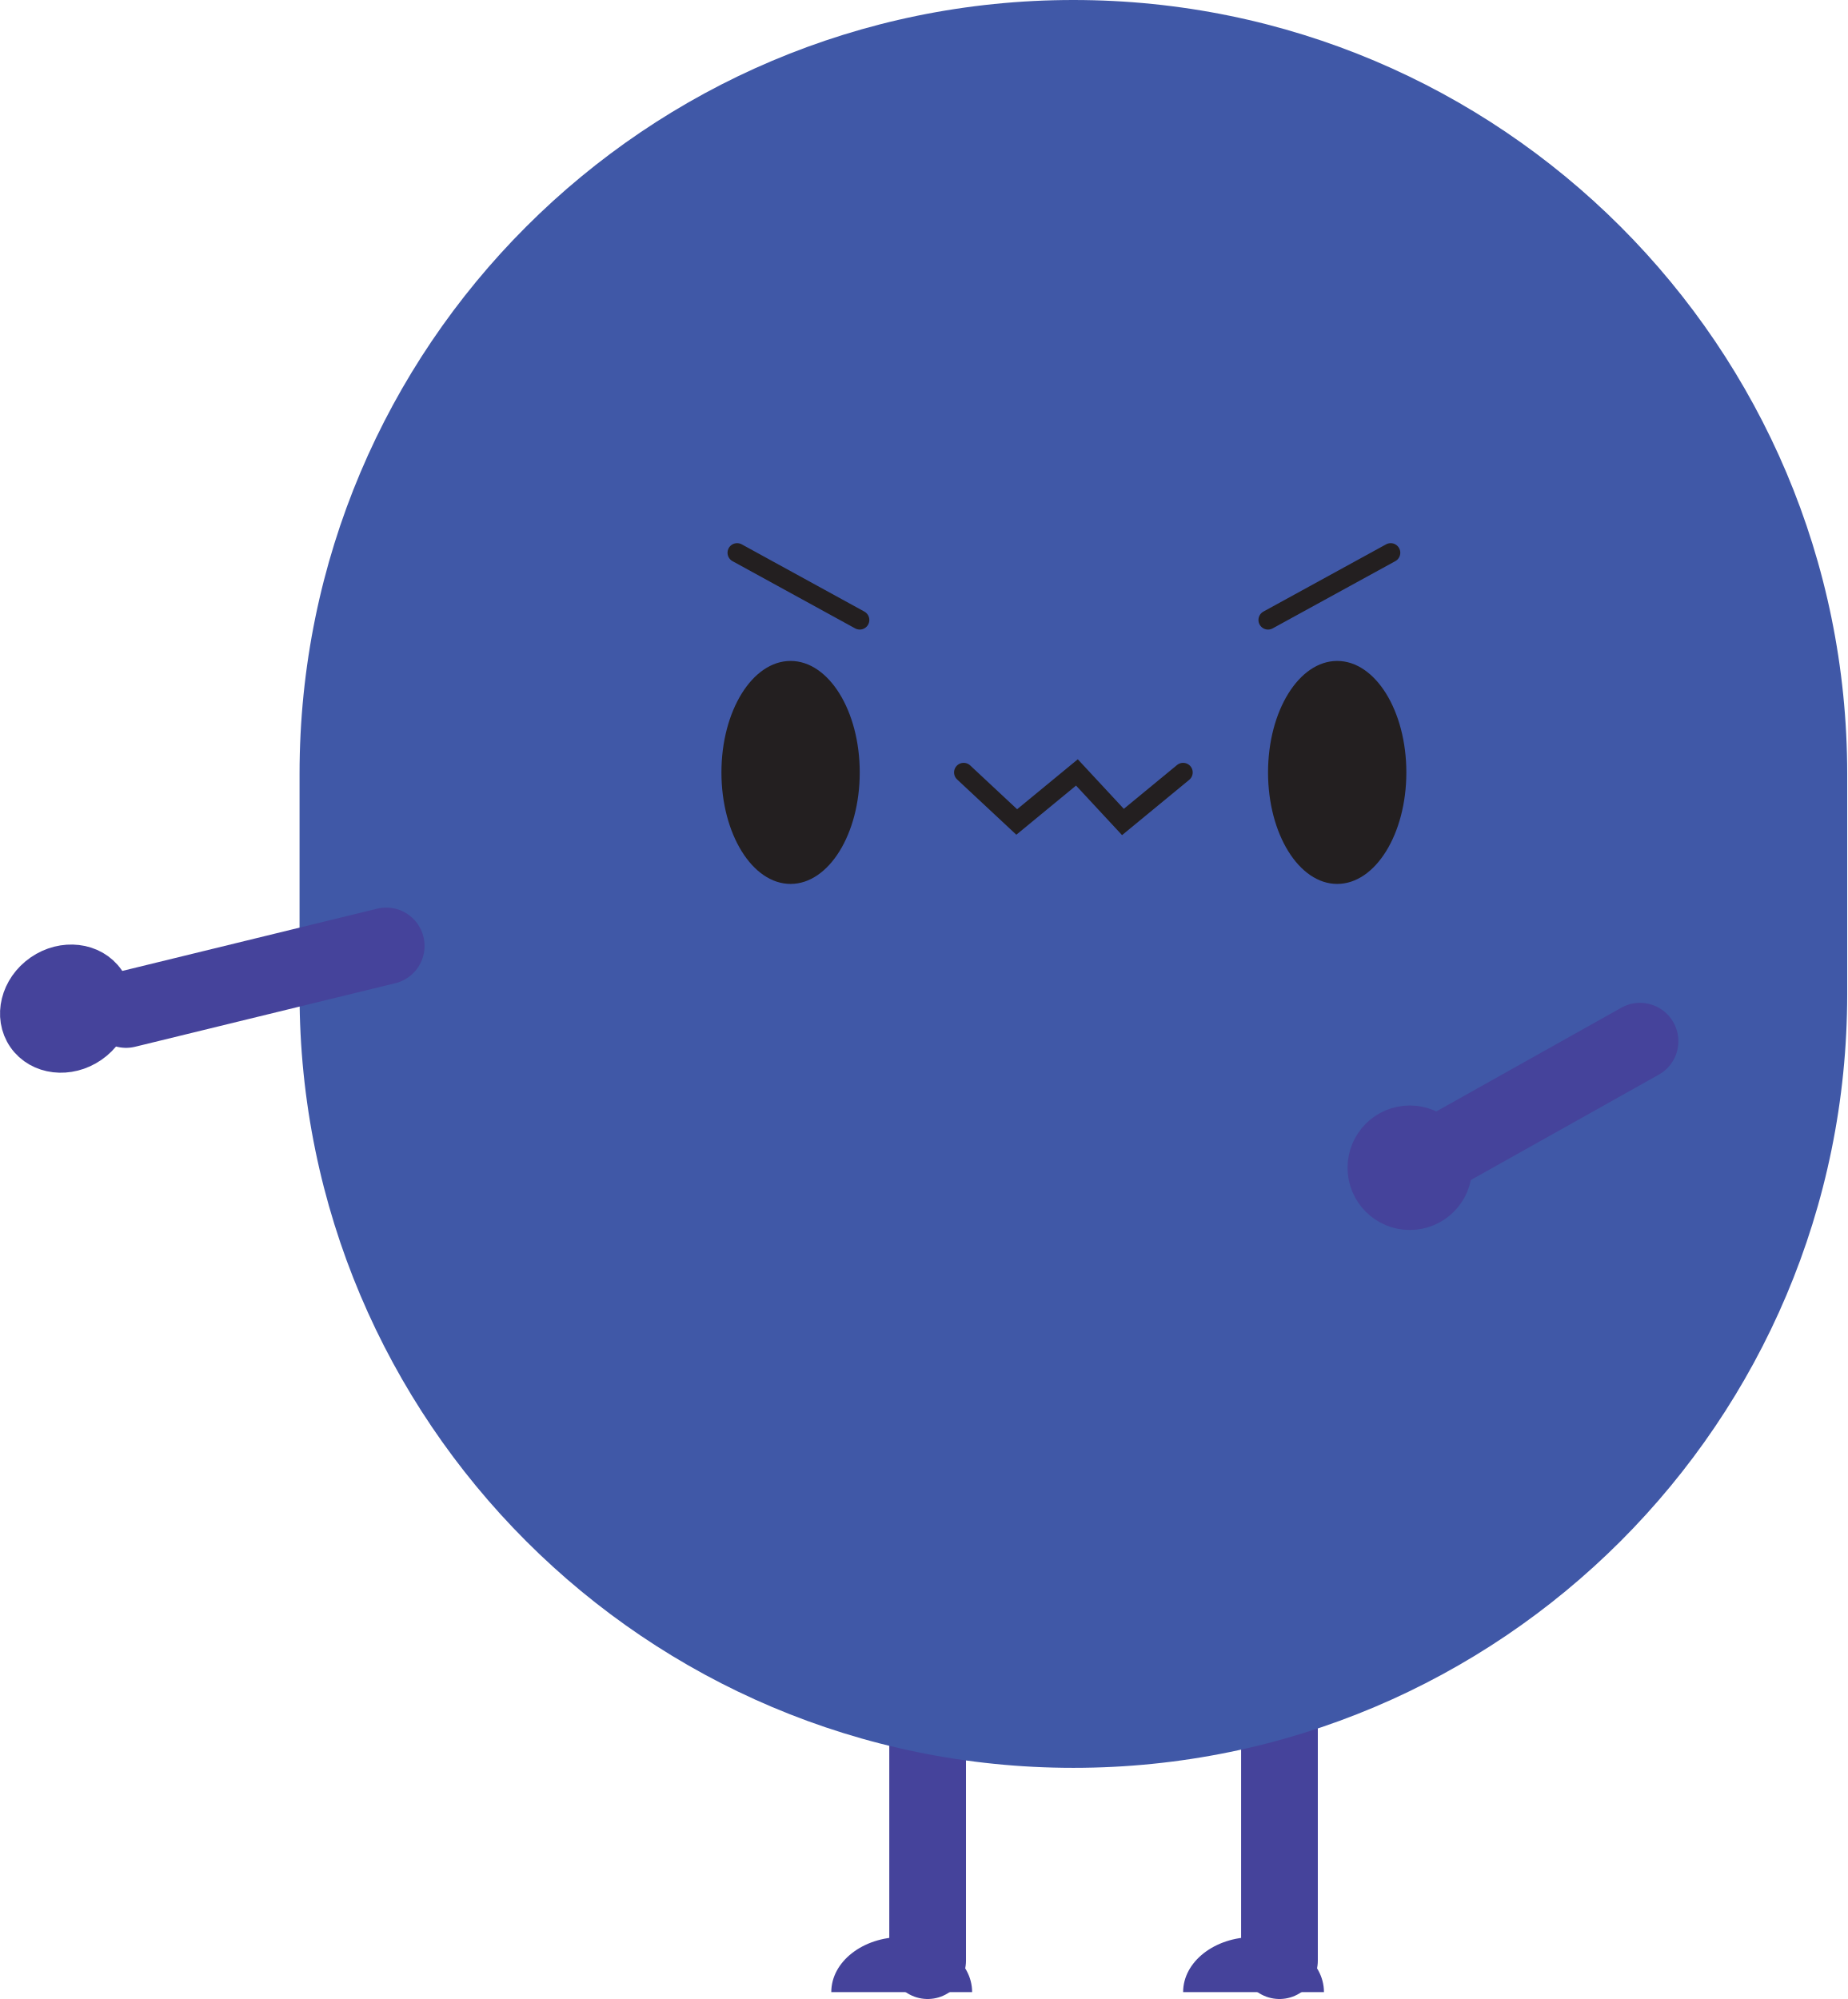
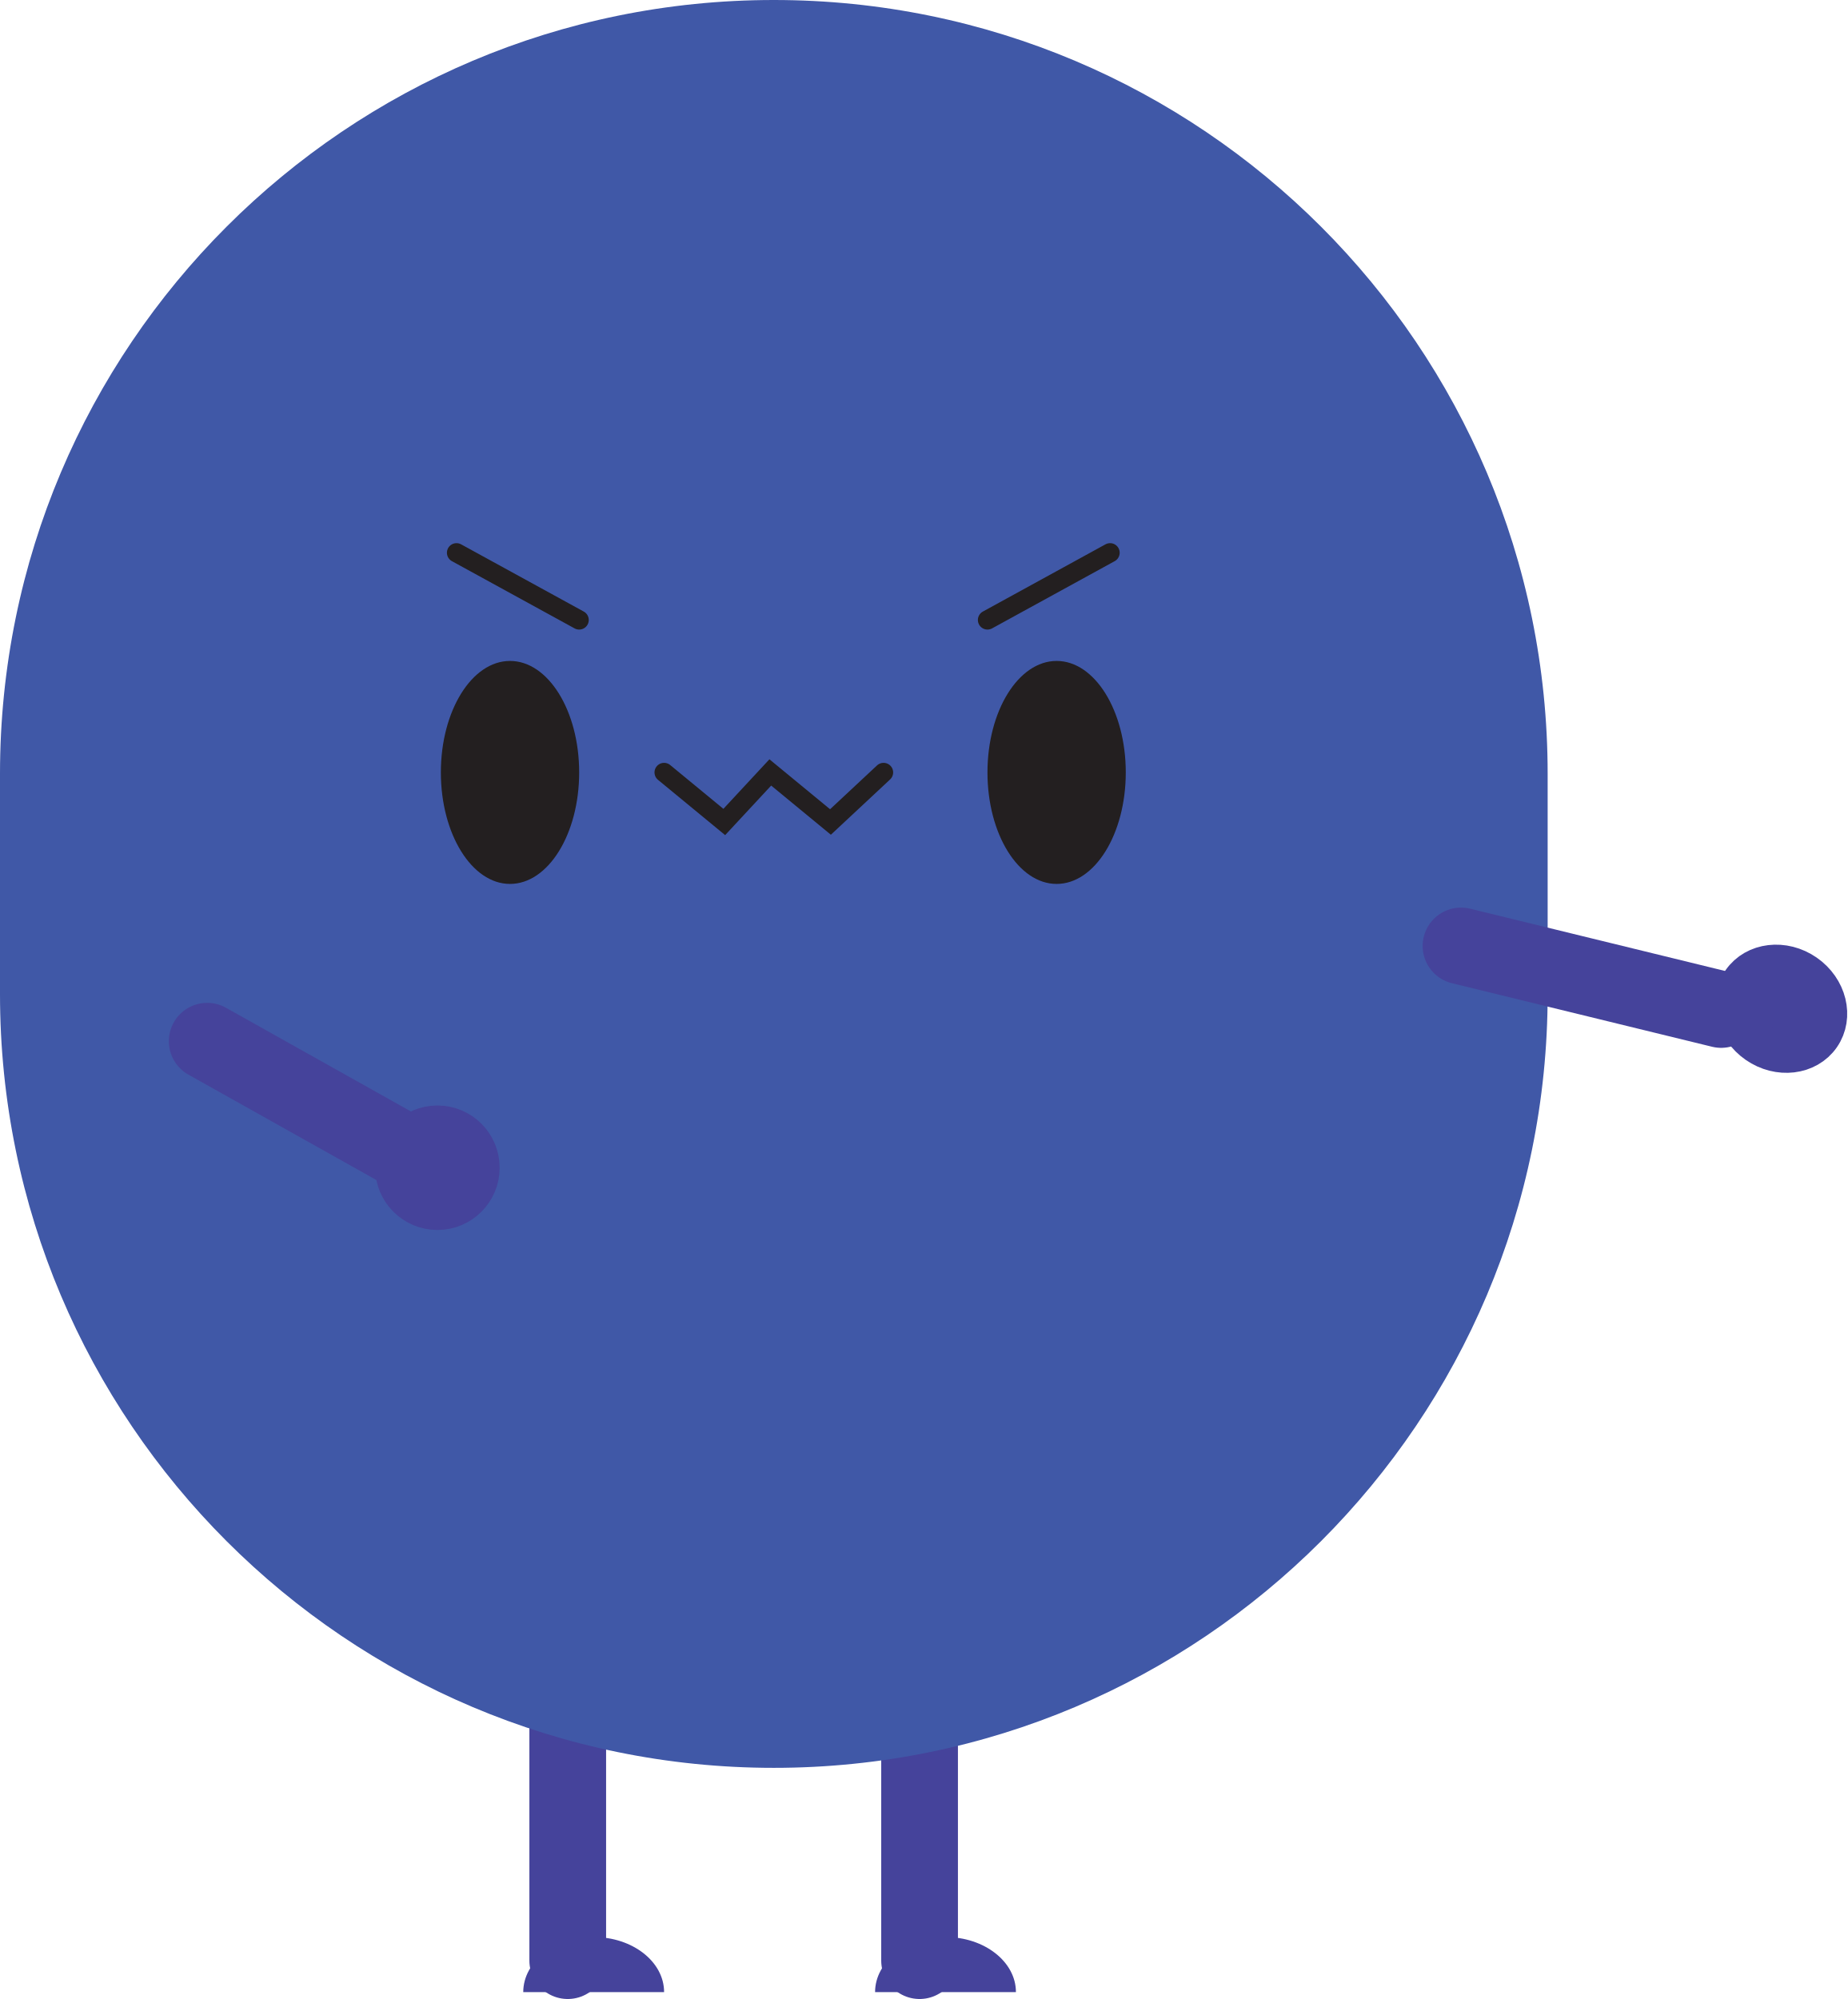
<svg xmlns="http://www.w3.org/2000/svg" id="Layer_2" data-name="Layer 2" viewBox="0 0 481.6 521.21">
  <defs>
    <style>
      .cls-1 {
        fill: #231f20;
      }

      .cls-2 {
        fill: #4058a7;
      }

      .cls-3, .cls-4 {
        fill: #45439b;
      }

      .cls-4 {
        stroke-width: 11px;
      }

      .cls-4, .cls-5 {
        stroke: #45439b;
      }

      .cls-4, .cls-5, .cls-6 {
        stroke-linecap: round;
        stroke-miterlimit: 10;
      }

      .cls-5 {
        stroke-width: 20px;
      }

      .cls-5, .cls-6 {
        fill: none;
      }

      .cls-6 {
        stroke: #231f20;
        stroke-width: 5px;
      }
    </style>
  </defs>
  <g id="evil_diabetes" data-name="evil diabetes">
    <g>
      <g>
-         <line class="cls-5" x1="241.85" y1="441.37" x2="241.85" y2="511.21" />
-         <path class="cls-3" d="m216.73,519.42c0-7.93,8.22-14.36,18.36-14.36s18.36,6.43,18.36,14.36" />
-         <line class="cls-5" x1="333.58" y1="441.37" x2="333.58" y2="511.21" />
-         <path class="cls-3" d="m308.46,519.42c0-7.93,8.22-14.36,18.36-14.36s18.36,6.43,18.36,14.36" />
+         <line class="cls-5" x1="239.75" y1="441.37" x2="239.75" y2="511.21" />
+         <path class="cls-3" d="m264.87,519.42c0-7.93-8.22-14.36-18.36-14.36s-18.36,6.43-18.36,14.36" />
+         <line class="cls-5" x1="148.02" y1="441.37" x2="148.02" y2="511.21" />
+         <path class="cls-3" d="m173.14,519.42c0-7.93-8.22-14.36-18.36-14.36s-18.36,6.43-18.36,14.36" />
      </g>
-       <rect class="cls-2" x="49.38" y="28.72" width="460.94" height="403.5" rx="201.75" ry="201.75" transform="translate(510.32 -49.38) rotate(90)" />
-       <ellipse class="cls-1" cx="348.63" cy="201.4" rx="18.03" ry="29.07" />
-       <ellipse class="cls-1" cx="206.12" cy="201.4" rx="18.03" ry="29.07" />
-       <polyline class="cls-6" points="251.24 201.4 265.08 214.32 280.77 201.4 292.77 214.32 308.46 201.4" />
-       <line class="cls-6" x1="192.18" y1="144.12" x2="224.15" y2="161.65" />
-       <line class="cls-6" x1="362.58" y1="144.12" x2="330.6" y2="161.65" />
-       <line class="cls-5" x1="100.69" y1="246.64" x2="32.86" y2="263.21" />
-       <line class="cls-5" x1="427.58" y1="271.48" x2="366.67" y2="305.63" />
-       <ellipse class="cls-4" cx="17.21" cy="262.99" rx="12.15" ry="10.73" transform="translate(-146.61 56.54) rotate(-34.69)" />
-       <circle class="cls-4" cx="367.56" cy="304.47" r="10.73" />
+       <rect class="cls-2" x="-28.72" y="28.72" width="460.94" height="403.5" rx="201.75" ry="201.75" transform="translate(432.22 28.72) rotate(90)" />
+       <ellipse class="cls-1" cx="132.97" cy="201.4" rx="18.03" ry="29.07" />
+       <ellipse class="cls-1" cx="275.48" cy="201.4" rx="18.03" ry="29.07" />
+       <polyline class="cls-6" points="230.36 201.4 216.52 214.32 200.83 201.4 188.83 214.32 173.14 201.4" />
+       <line class="cls-6" x1="289.42" y1="144.12" x2="257.45" y2="161.65" />
+       <line class="cls-6" x1="119.02" y1="144.12" x2="151" y2="161.65" />
+       <line class="cls-5" x1="380.91" y1="246.64" x2="448.74" y2="263.21" />
+       <line class="cls-5" x1="54.02" y1="271.48" x2="114.93" y2="305.63" />
+       <ellipse class="cls-4" cx="464.39" cy="262.99" rx="10.73" ry="12.15" transform="translate(-16.15 495.18) rotate(-55.31)" />
+       <circle class="cls-4" cx="114.04" cy="304.47" r="10.73" />
    </g>
  </g>
</svg>
